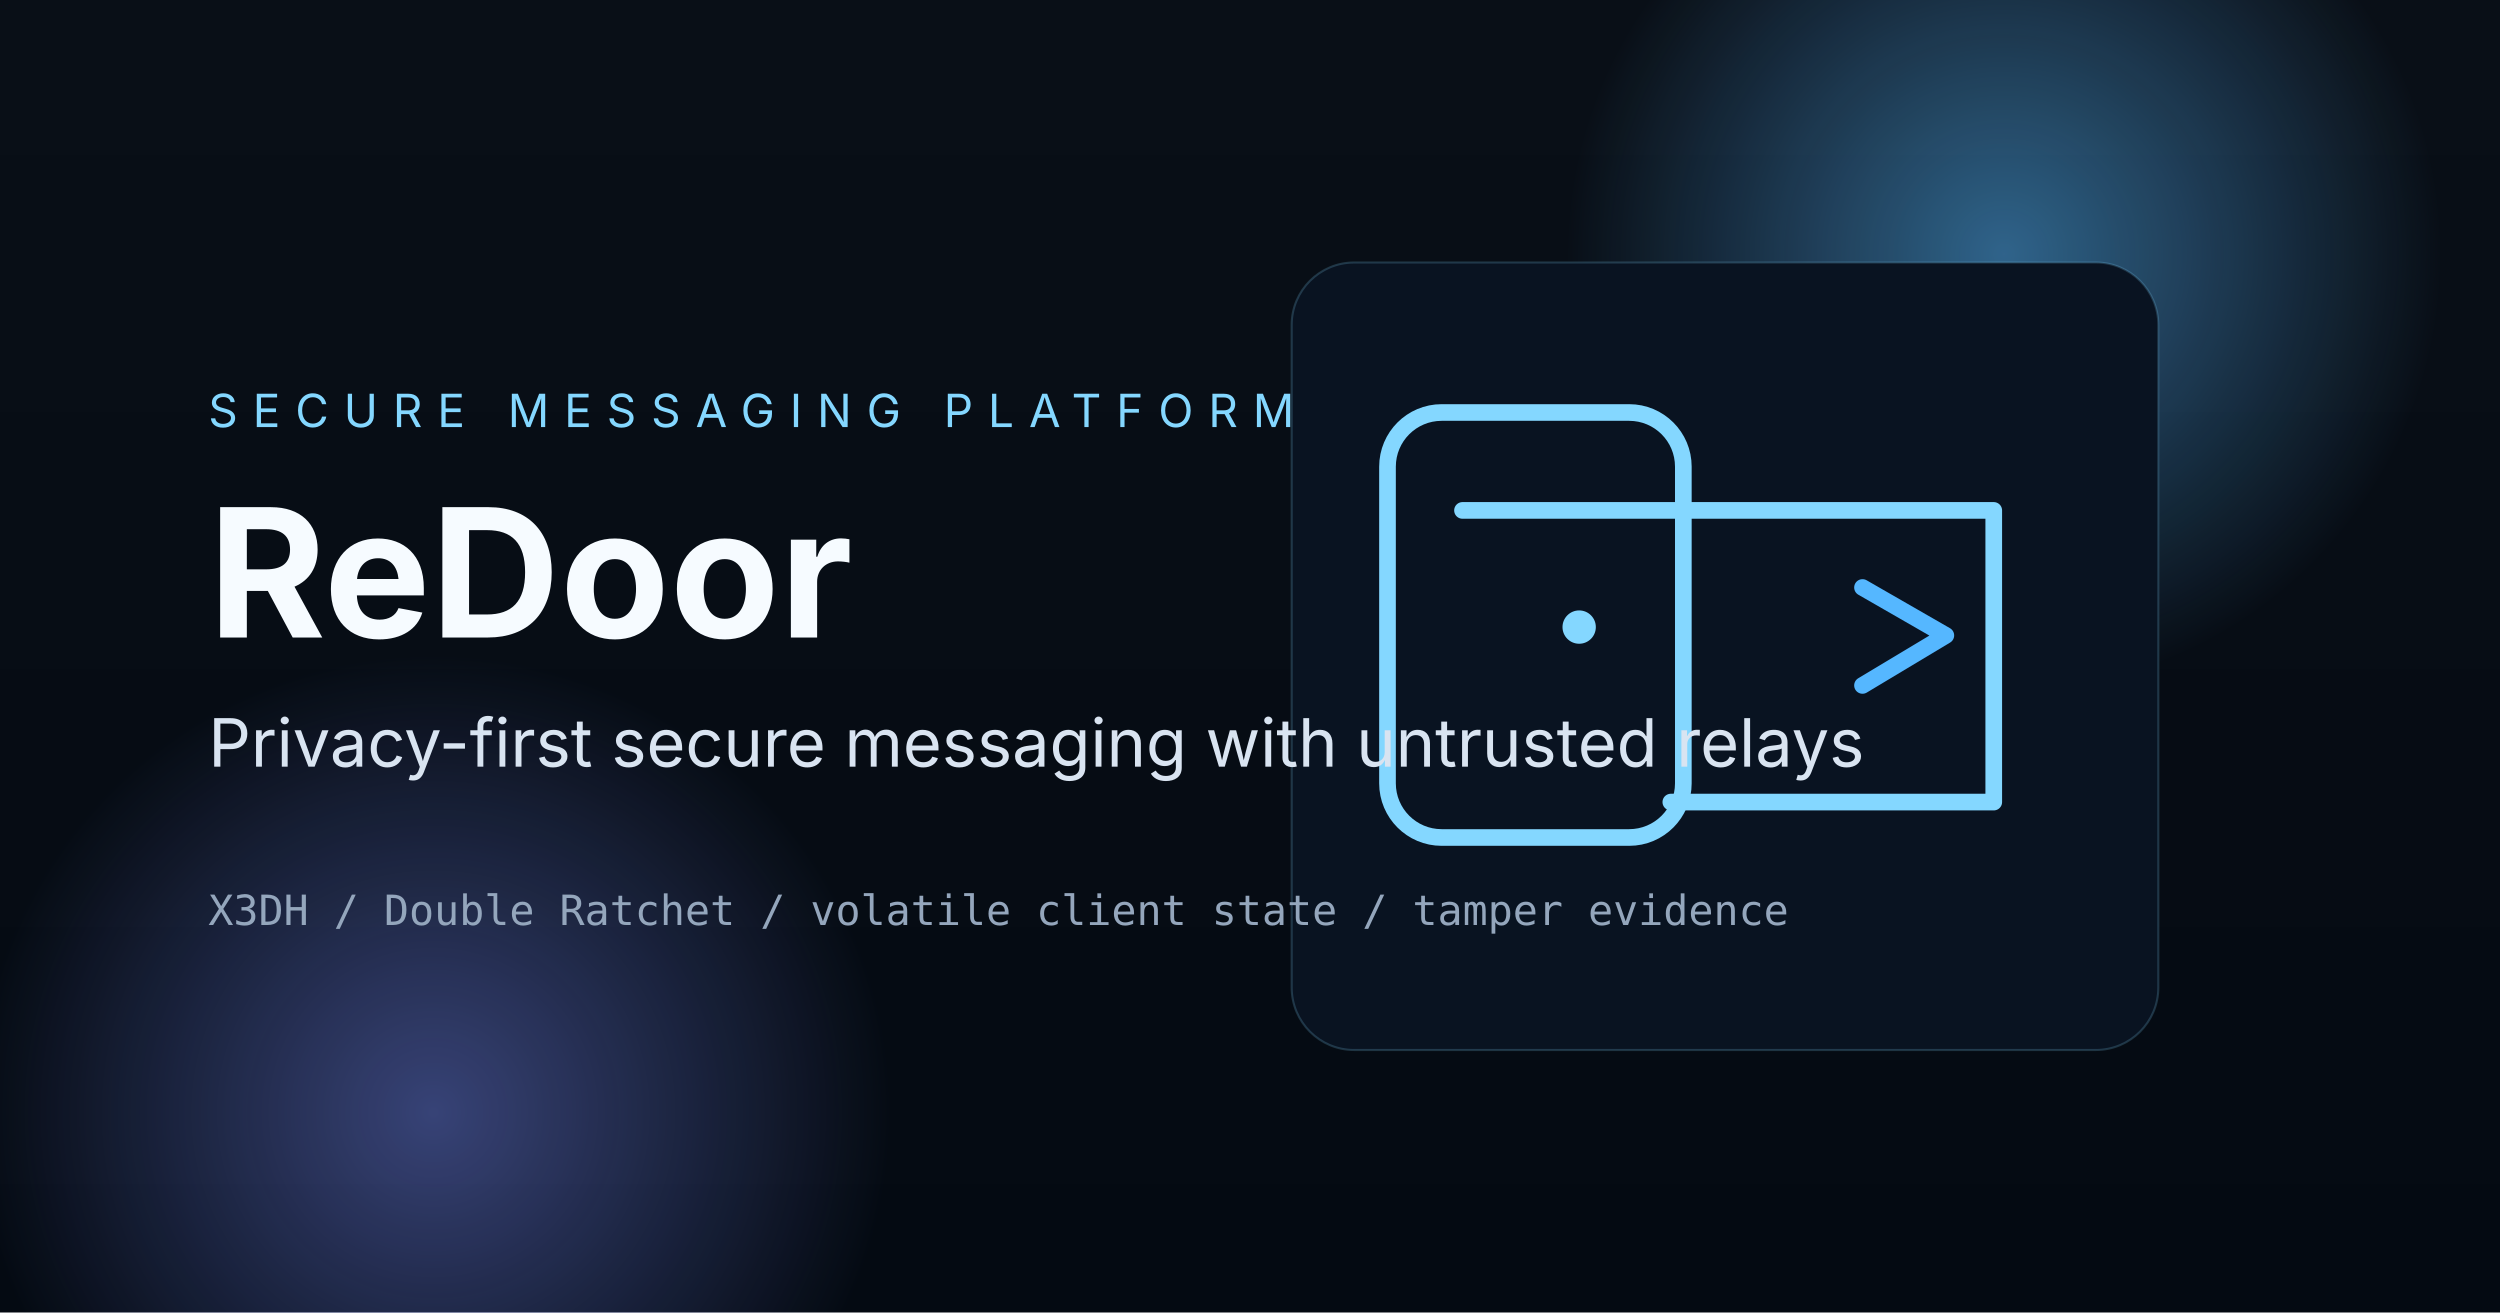
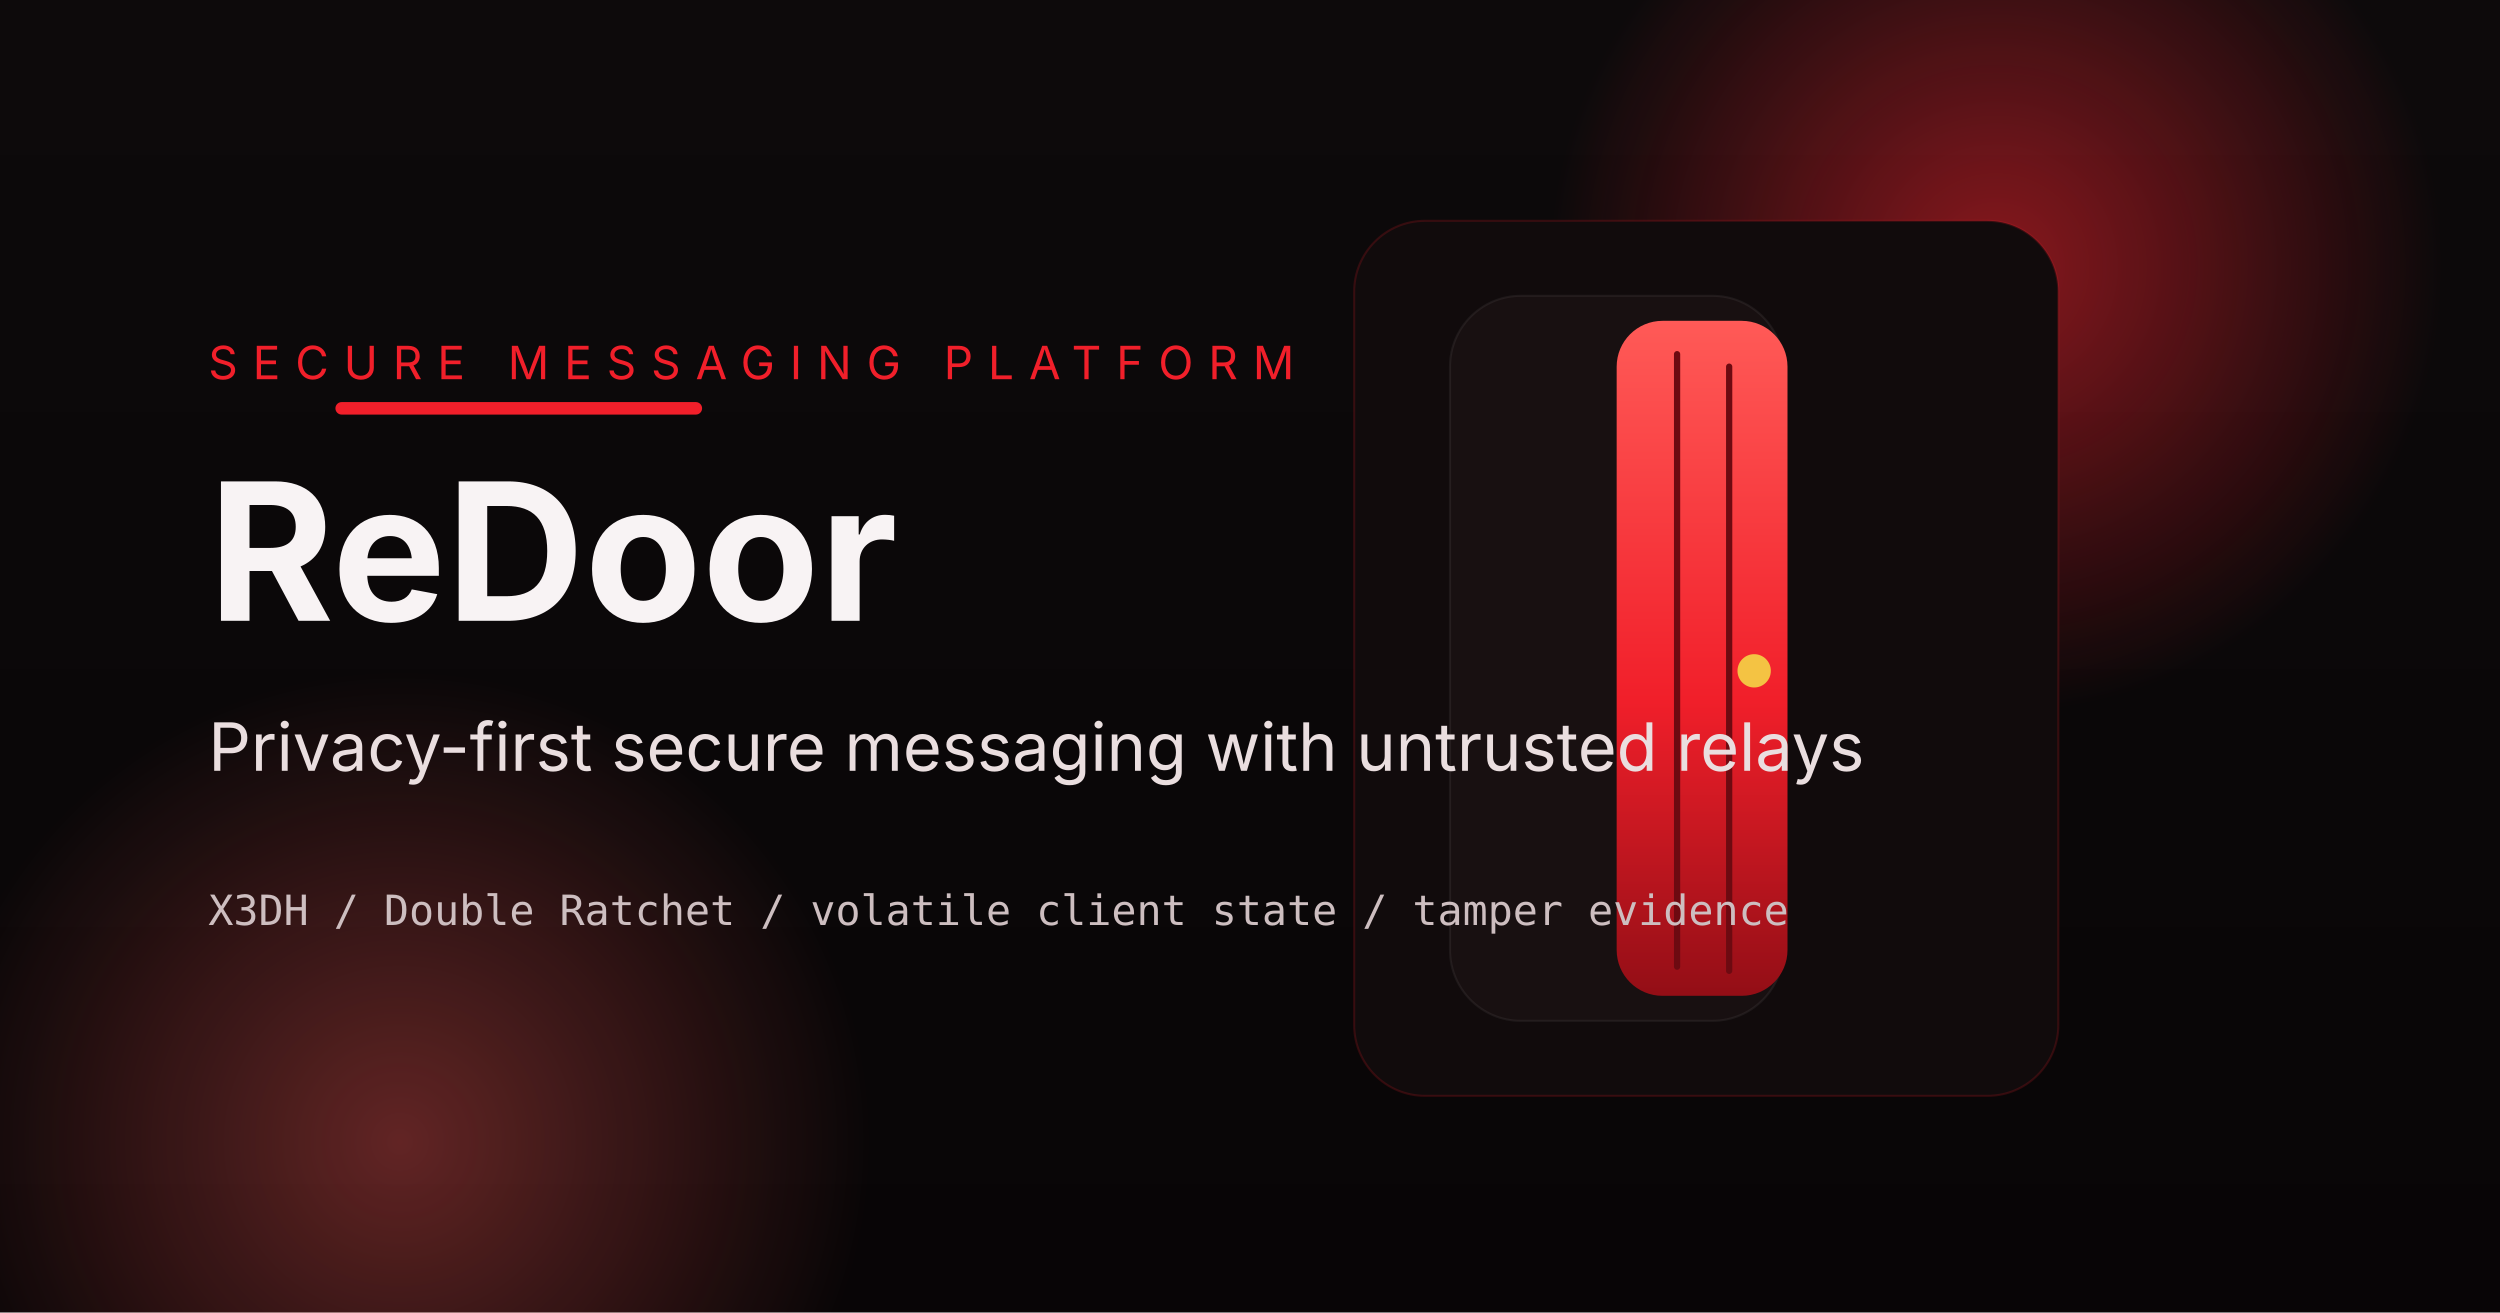
<svg xmlns="http://www.w3.org/2000/svg" width="1200" height="630" viewBox="0 0 1200 630" fill="none">
-   <rect width="1200" height="630" fill="#040A12" />
-   <circle cx="962" cy="122" r="210" fill="url(#a)" opacity=".5" />
-   <circle cx="208" cy="534" r="220" fill="url(#b)" opacity=".42" />
+   <rect width="1200" height="630" fill="#080506" />
+   <circle cx="958" cy="128" r="214" fill="url(#a)" opacity=".55" />
+   <circle cx="192" cy="548" r="226" fill="url(#b)" opacity=".36" />
  <path d="M0 0h1200v630H0z" fill="url(#c)" />
-   <rect x="620" y="126" width="416" height="378" rx="30" fill="#091321" stroke="rgba(132,215,255,0.2)" />
-   <path d="M702 245h255v140H802" stroke="#84D7FF" stroke-width="8" stroke-linecap="round" stroke-linejoin="round" />
-   <rect x="666" y="198" width="142" height="204" rx="26" stroke="#84D7FF" stroke-width="8" />
-   <circle cx="758" cy="301" r="8" fill="#84D7FF" />
-   <path d="M894 282l40 23-40 24" stroke="#55B7FF" stroke-width="8" stroke-linecap="round" stroke-linejoin="round" />
-   <text x="100" y="205" fill="#84D7FF" font-family="Avenir Next, SF Pro Display, sans-serif" font-size="22" letter-spacing="7.2">SECURE MESSAGING PLATFORM</text>
-   <text x="100" y="306" fill="#F6FBFF" font-family="Avenir Next, SF Pro Display, sans-serif" font-size="86" font-weight="700">ReDoor</text>
-   <text x="100" y="368" fill="#D9E4F1" font-family="Avenir Next, SF Pro Text, sans-serif" font-size="32">Privacy-first secure messaging with untrusted relays</text>
-   <text x="100" y="444" fill="#94A6BC" font-family="IBM Plex Mono, monospace" font-size="20">X3DH / Double Ratchet / volatile client state / tamper evidence</text>
+   <rect x="650" y="106" width="338" height="420" rx="34" fill="#110B0C" stroke="rgba(241,31,42,0.18)" />
+   <rect x="696" y="142" width="160" height="348" rx="34" fill="#181011" stroke="rgba(255,255,255,0.06)" />
+   <rect x="776" y="154" width="82" height="324" rx="22" fill="url(#d)" />
+   <path d="M805 170v294M830 176v290" stroke="#6D0A11" stroke-width="3" stroke-linecap="round" />
+   <circle cx="842" cy="322" r="8" fill="#F4C343" />
+   <path d="M164 196h170" stroke="#F11F2A" stroke-width="6" stroke-linecap="round" />
+   <text x="100" y="182" fill="#F11F2A" font-family="Avenir Next, SF Pro Display, sans-serif" font-size="22" letter-spacing="7.2">SECURE MESSAGING PLATFORM</text>
+   <text x="100" y="298" fill="#F8F3F4" font-family="Avenir Next, SF Pro Display, sans-serif" font-size="92" font-weight="700">ReDoor</text>
+   <text x="100" y="370" fill="#EADEDF" font-family="Avenir Next, SF Pro Text, sans-serif" font-size="32">Privacy-first secure messaging with untrusted relays</text>
+   <text x="100" y="444" fill="#CDBEC0" font-family="IBM Plex Mono, monospace" font-size="20">X3DH / Double Ratchet / volatile client state / tamper evidence</text>
  <defs>
-     <radialGradient id="a" cx="0" cy="0" r="1" gradientUnits="userSpaceOnUse" gradientTransform="translate(962 122) rotate(90) scale(210)">
-       <stop stop-color="#55B7FF" />
-       <stop offset="1" stop-color="#55B7FF" stop-opacity="0" />
+     <radialGradient id="a" cx="0" cy="0" r="1" gradientUnits="userSpaceOnUse" gradientTransform="translate(958 128) rotate(90) scale(214)">
+       <stop stop-color="#F11F2A" />
+       <stop offset="1" stop-color="#F11F2A" stop-opacity="0" />
    </radialGradient>
-     <radialGradient id="b" cx="0" cy="0" r="1" gradientUnits="userSpaceOnUse" gradientTransform="translate(208 534) rotate(90) scale(220)">
-       <stop stop-color="#7C8FFF" />
-       <stop offset="1" stop-color="#7C8FFF" stop-opacity="0" />
+     <radialGradient id="b" cx="0" cy="0" r="1" gradientUnits="userSpaceOnUse" gradientTransform="translate(192 548) rotate(90) scale(226)">
+       <stop stop-color="#FF5A57" />
+       <stop offset="1" stop-color="#FF5A57" stop-opacity="0" />
    </radialGradient>
    <linearGradient id="c" x1="600" y1="0" x2="600" y2="630" gradientUnits="userSpaceOnUse">
      <stop stop-color="rgba(255,255,255,0.02)" />
      <stop offset="1" stop-color="rgba(255,255,255,0)" />
    </linearGradient>
+     <linearGradient id="d" x1="817" y1="154" x2="817" y2="478" gradientUnits="userSpaceOnUse">
+       <stop stop-color="#FF5A57" />
+       <stop offset=".56" stop-color="#F11F2A" />
+       <stop offset="1" stop-color="#930E16" />
+     </linearGradient>
  </defs>
</svg>
